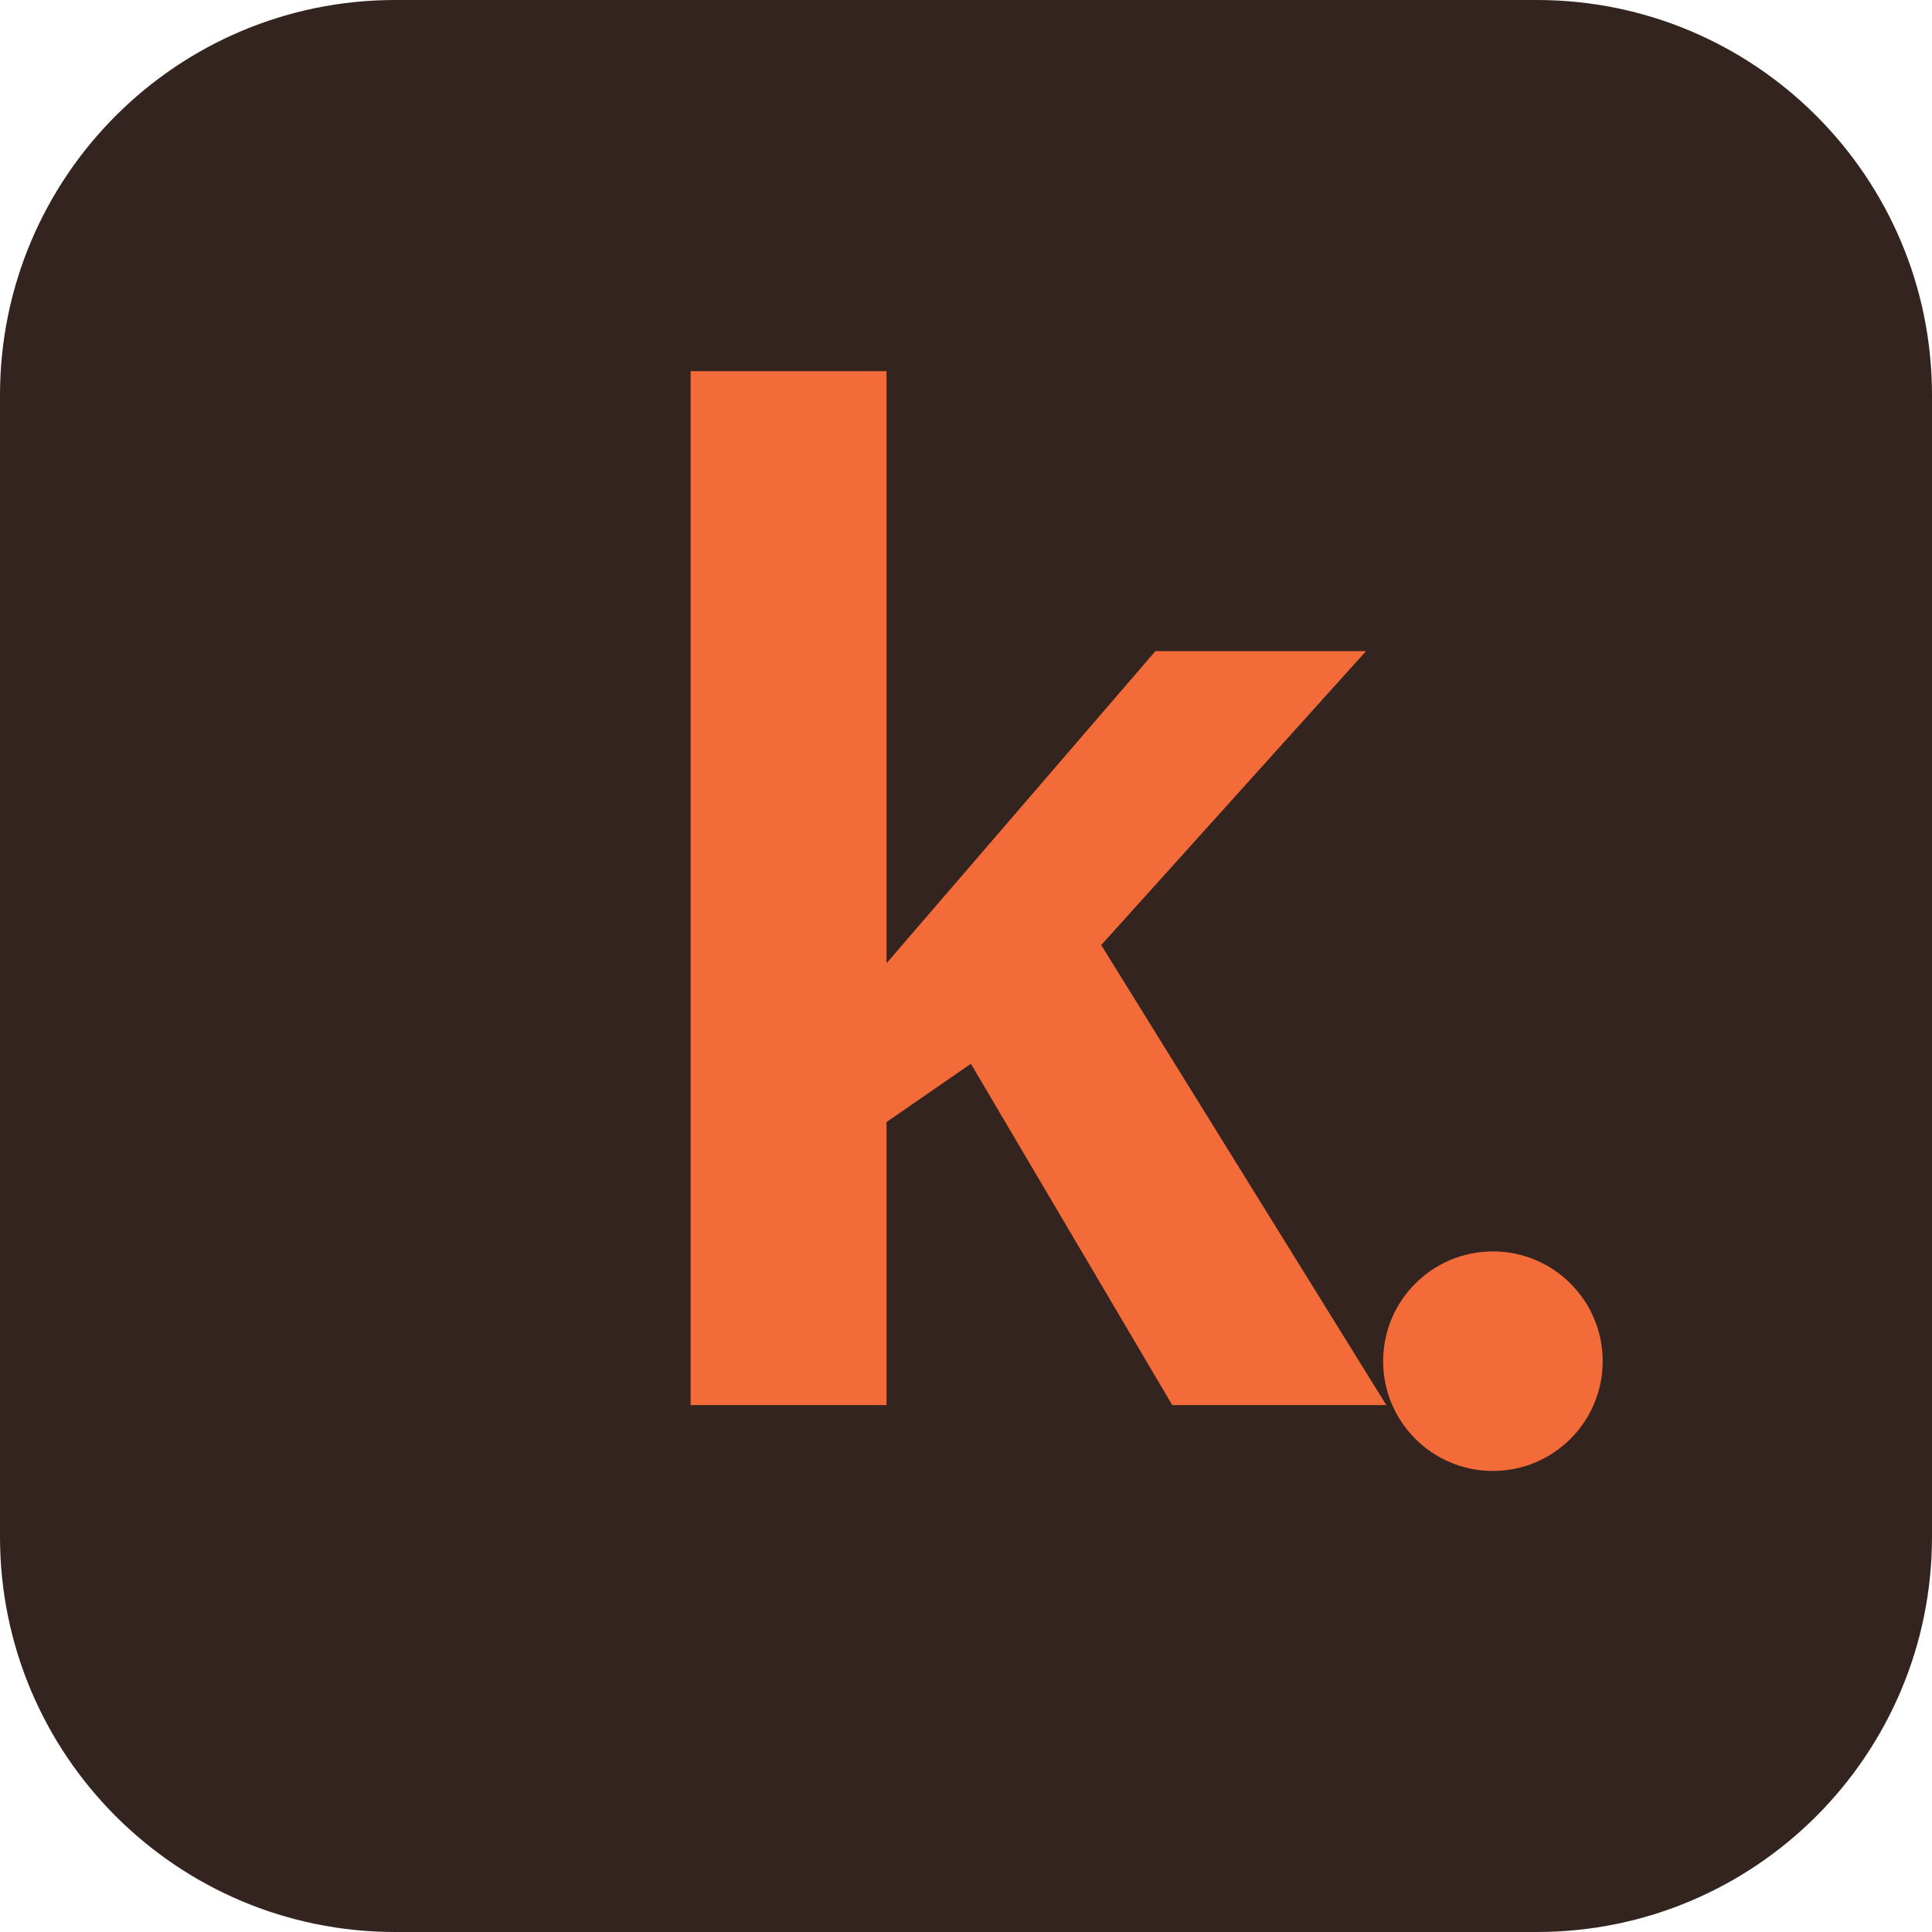
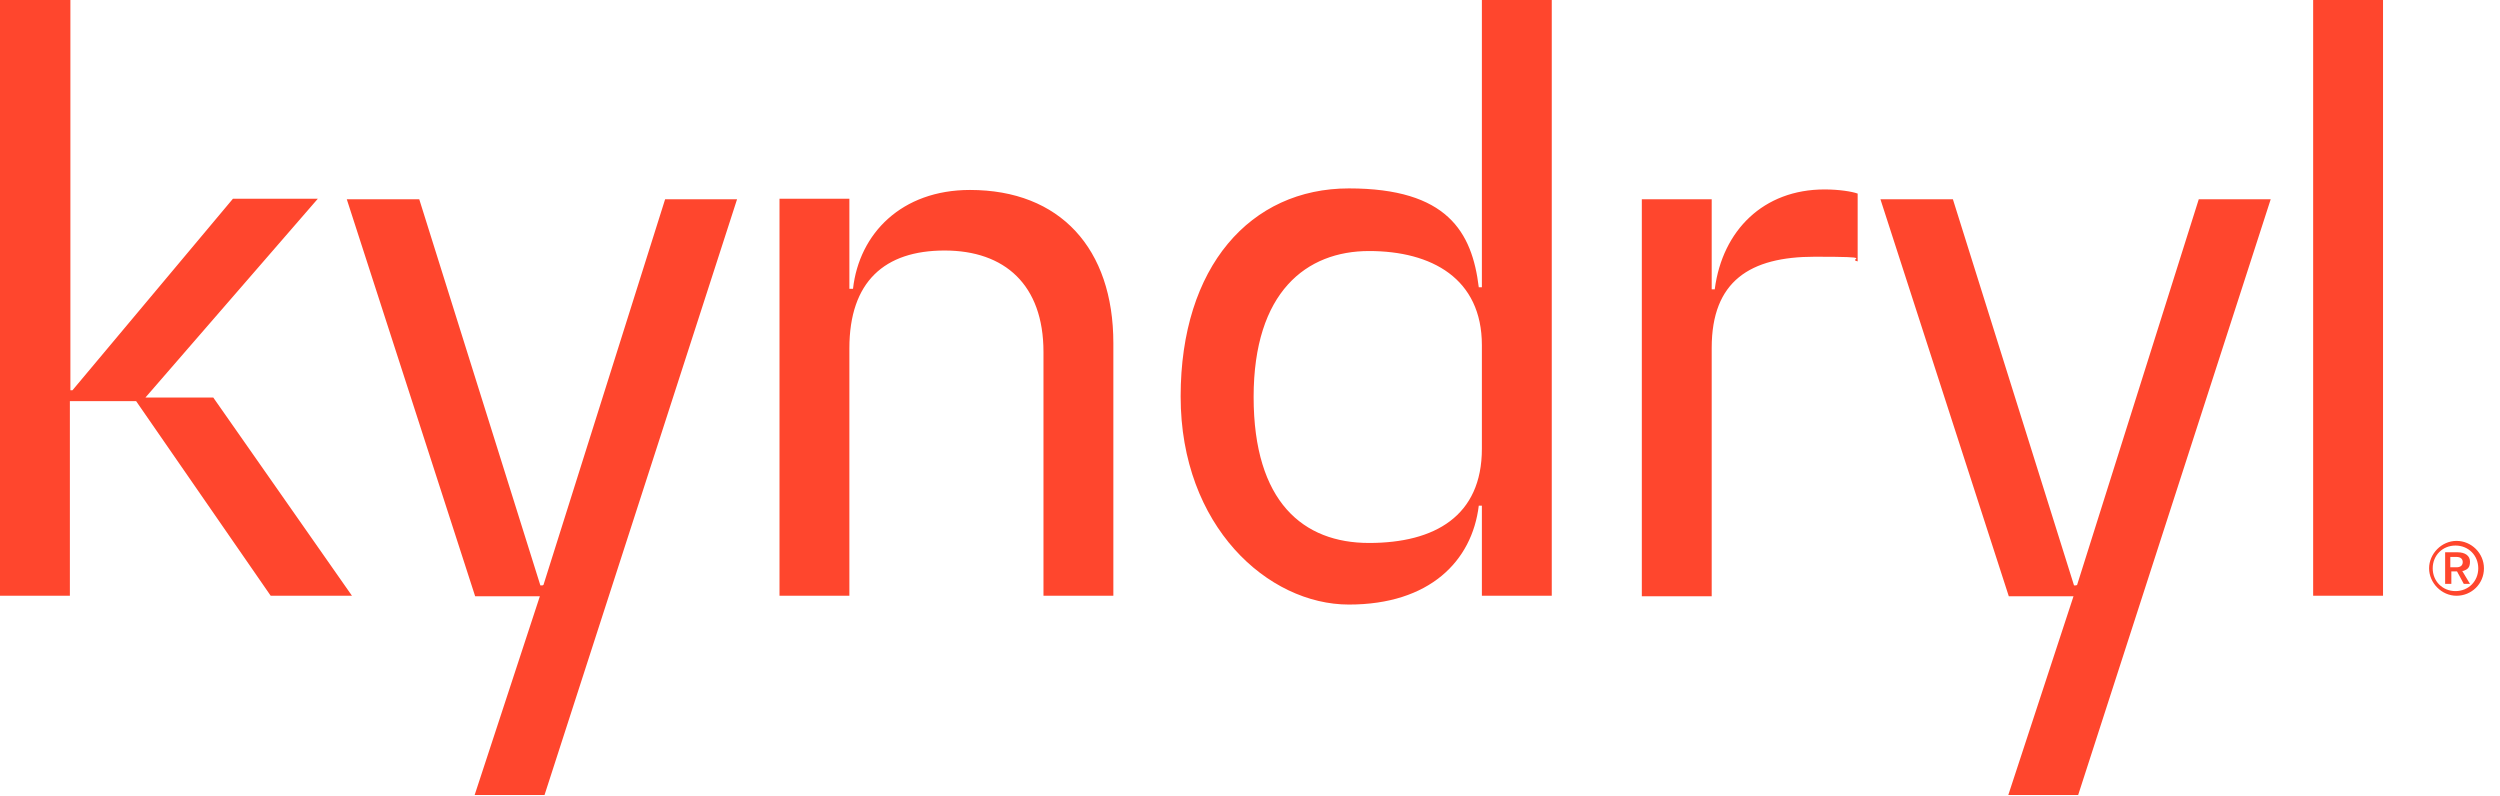
- <svg xmlns="http://www.w3.org/2000/svg" width="88" height="88" viewBox="0 0 88 88">
-   <rect width="88" height="88" rx="18" fill="#33241F" />
-   <text x="45" y="64" text-anchor="middle" font-family="Arial, Helvetica, sans-serif" font-size="65" font-weight="800" fill="#F26B38" letter-spacing="-4">k</text>
-   <circle cx="68" cy="62" r="5" fill="#F26B38" />
+ <svg xmlns="http://www.w3.org/2000/svg" viewBox="0 0 483 153.6" role="img" aria-labelledby="title">
+   <path fill="#FF462D" d="M460.4,0v115.1h-13.5V0h13.5ZM187.4,36.7c-13.2,0-21.4,8.4-22.6,19.1h-.7v-17.4h-13.5v76.7h13.5v-47.8c0-12.9,6.8-18.9,18.4-18.9s19.1,6.6,19.1,19.6v47.1h13.5v-48.8c0-18.3-10.3-29.6-27.7-29.6ZM104.8,113.1h-.4l-23.4-74.6h-14l24.8,76.7h12.5l-12.6,38.4h13.5l37.2-115.1h-13.9l-23.5,74.5ZM401.1,113.1h-.4l-23.4-74.6h-14l24.8,76.7h12.5l-12.6,38.4h13.5l37.2-115.1h-13.9l-23.5,74.5ZM28.1,76.8l33.3-38.4h-16.4l-31,37h-.4V0H0v115.1h13.5v-37.6h12.8l26,37.6h15.7l-26.8-38.3h-13.1ZM331.3,55.9h-.6v-17.4h-13.5v76.7h13.5v-48c0-12.9,7.4-17.6,19.9-17.6s6.1.4,8.3.9v-13.1c-1.1-.4-3.6-.8-6.4-.8-11.8,0-19.7,7.9-21.2,19.2ZM286.3,0h13.5v115.1h-13.5v-17.4h-.6c-1.3,10.7-9.5,19.1-25.1,19.1s-32.5-15.1-32.5-40.2,13.5-40.2,32.5-40.2,23.8,8.4,25.1,19.1h.6V0ZM286.3,66.7c0-12.9-9.7-18.2-21.8-18.2s-22.3,7.9-22.3,28.2,9.6,28.2,22.3,28.2,21.8-5.2,21.8-18.2v-20.2Z" />
+   <path fill="#FF462D" d="M479.9,109.8c0,3-2.4,5.3-5.3,5.3s-5.3-2.5-5.3-5.3,2.4-5.3,5.3-5.3c2.9,0,5.3,2.4,5.3,5.3ZM478.8,109.8c0-2.5-1.9-4.4-4.4-4.4s-4.4,1.9-4.4,4.4,1.9,4.4,4.4,4.4,4.4-1.9,4.4-4.4ZM475.7,110.3l1.5,2.5h-1.2l-1.3-2.4h-1.1v2.4h-1.2v-6.1h2.4c1.5,0,2.4.7,2.4,1.8s-.4,1.5-1.3,1.8ZM473.4,107.7v1.9h1.2c.8,0,1.2-.4,1.2-1s-.4-1-1.2-1h-1.2Z" />
</svg>
